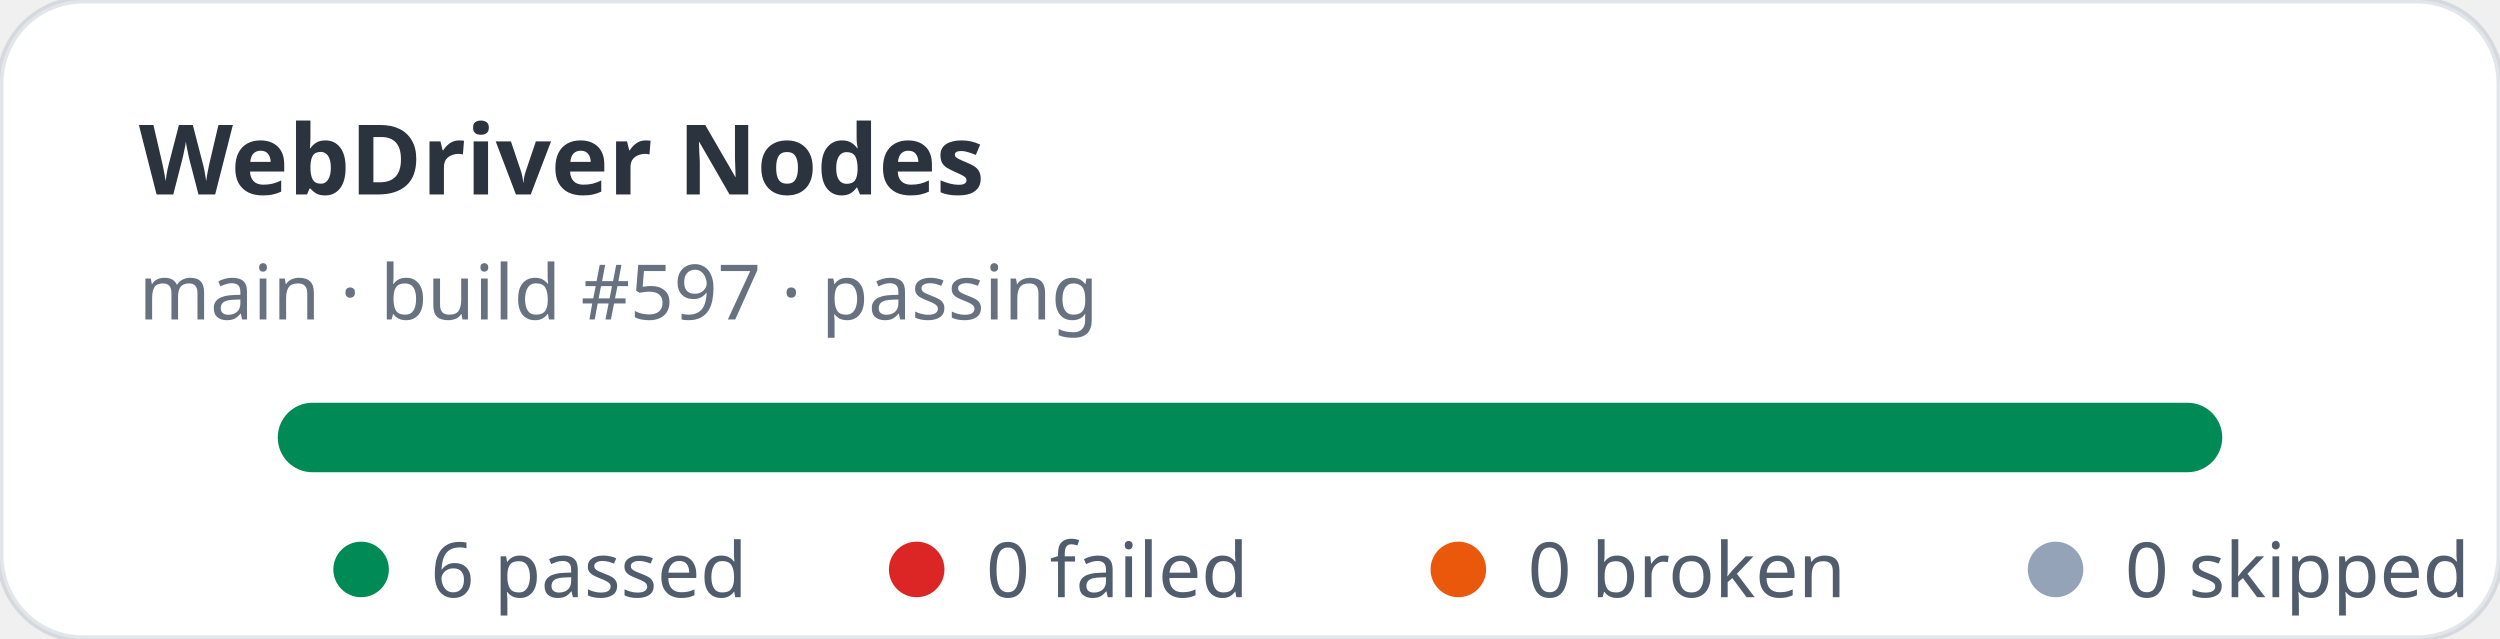
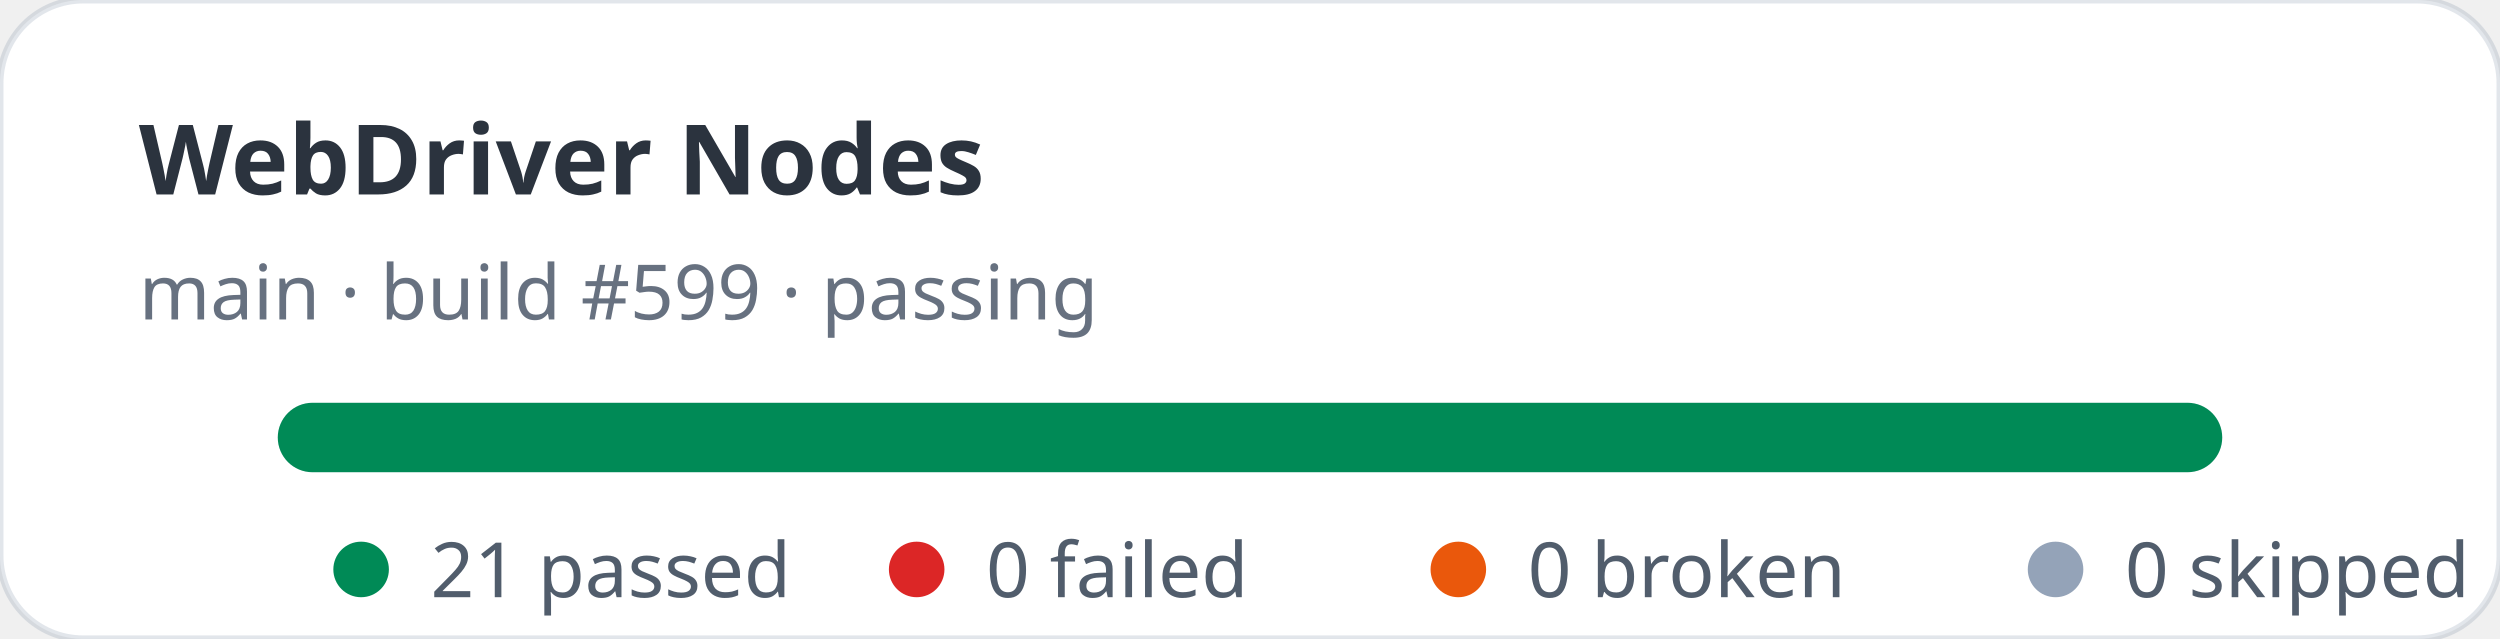
- <svg xmlns="http://www.w3.org/2000/svg" width="360" height="92" viewBox="0 0 360 92" role="img" aria-label="WebDriver Nodes stats: 6 passed, 0 failed">
+ <svg xmlns="http://www.w3.org/2000/svg" width="360" height="92" viewBox="0 0 360 92" role="img" aria-label="WebDriver Nodes stats: 21 passed, 0 failed">
  <rect width="360" height="92" rx="12" fill="#ffffff" stroke="rgba(11,48,86,0.12)" />
  <text x="20" y="28" fill="rgba(1,10,24,0.83)" font-family="ui-sans-serif,system-ui,sans-serif" font-size="14" font-weight="700">WebDriver Nodes</text>
-   <text x="20" y="46" fill="rgba(2,19,44,0.6)" font-family="ui-sans-serif,system-ui,sans-serif" font-size="11">main · build #597 · passing</text>
+   <text x="20" y="46" fill="rgba(2,19,44,0.6)" font-family="ui-sans-serif,system-ui,sans-serif" font-size="11">main · build #599 · passing</text>
  <rect x="40" y="58" width="280" height="10" rx="5" fill="#e2e8f0" />
  <rect x="40" y="58" width="280" height="10" rx="5" fill="#008a56" />
  <g font-family="ui-sans-serif,system-ui,sans-serif" font-size="11" fill="rgba(1,18,40,0.68)">
    <circle cx="52" cy="82" r="4" fill="#008a56" />
-     <text x="62" y="86">6 passed</text>
+     <text x="62" y="86">21 passed</text>
    <circle cx="132" cy="82" r="4" fill="#dc2626" />
    <text x="142" y="86">0 failed</text>
    <circle cx="210" cy="82" r="4" fill="#ea580c" />
    <text x="220" y="86">0 broken</text>
    <circle cx="296" cy="82" r="4" fill="#94a3b8" />
    <text x="306" y="86">0 skipped</text>
  </g>
</svg>
